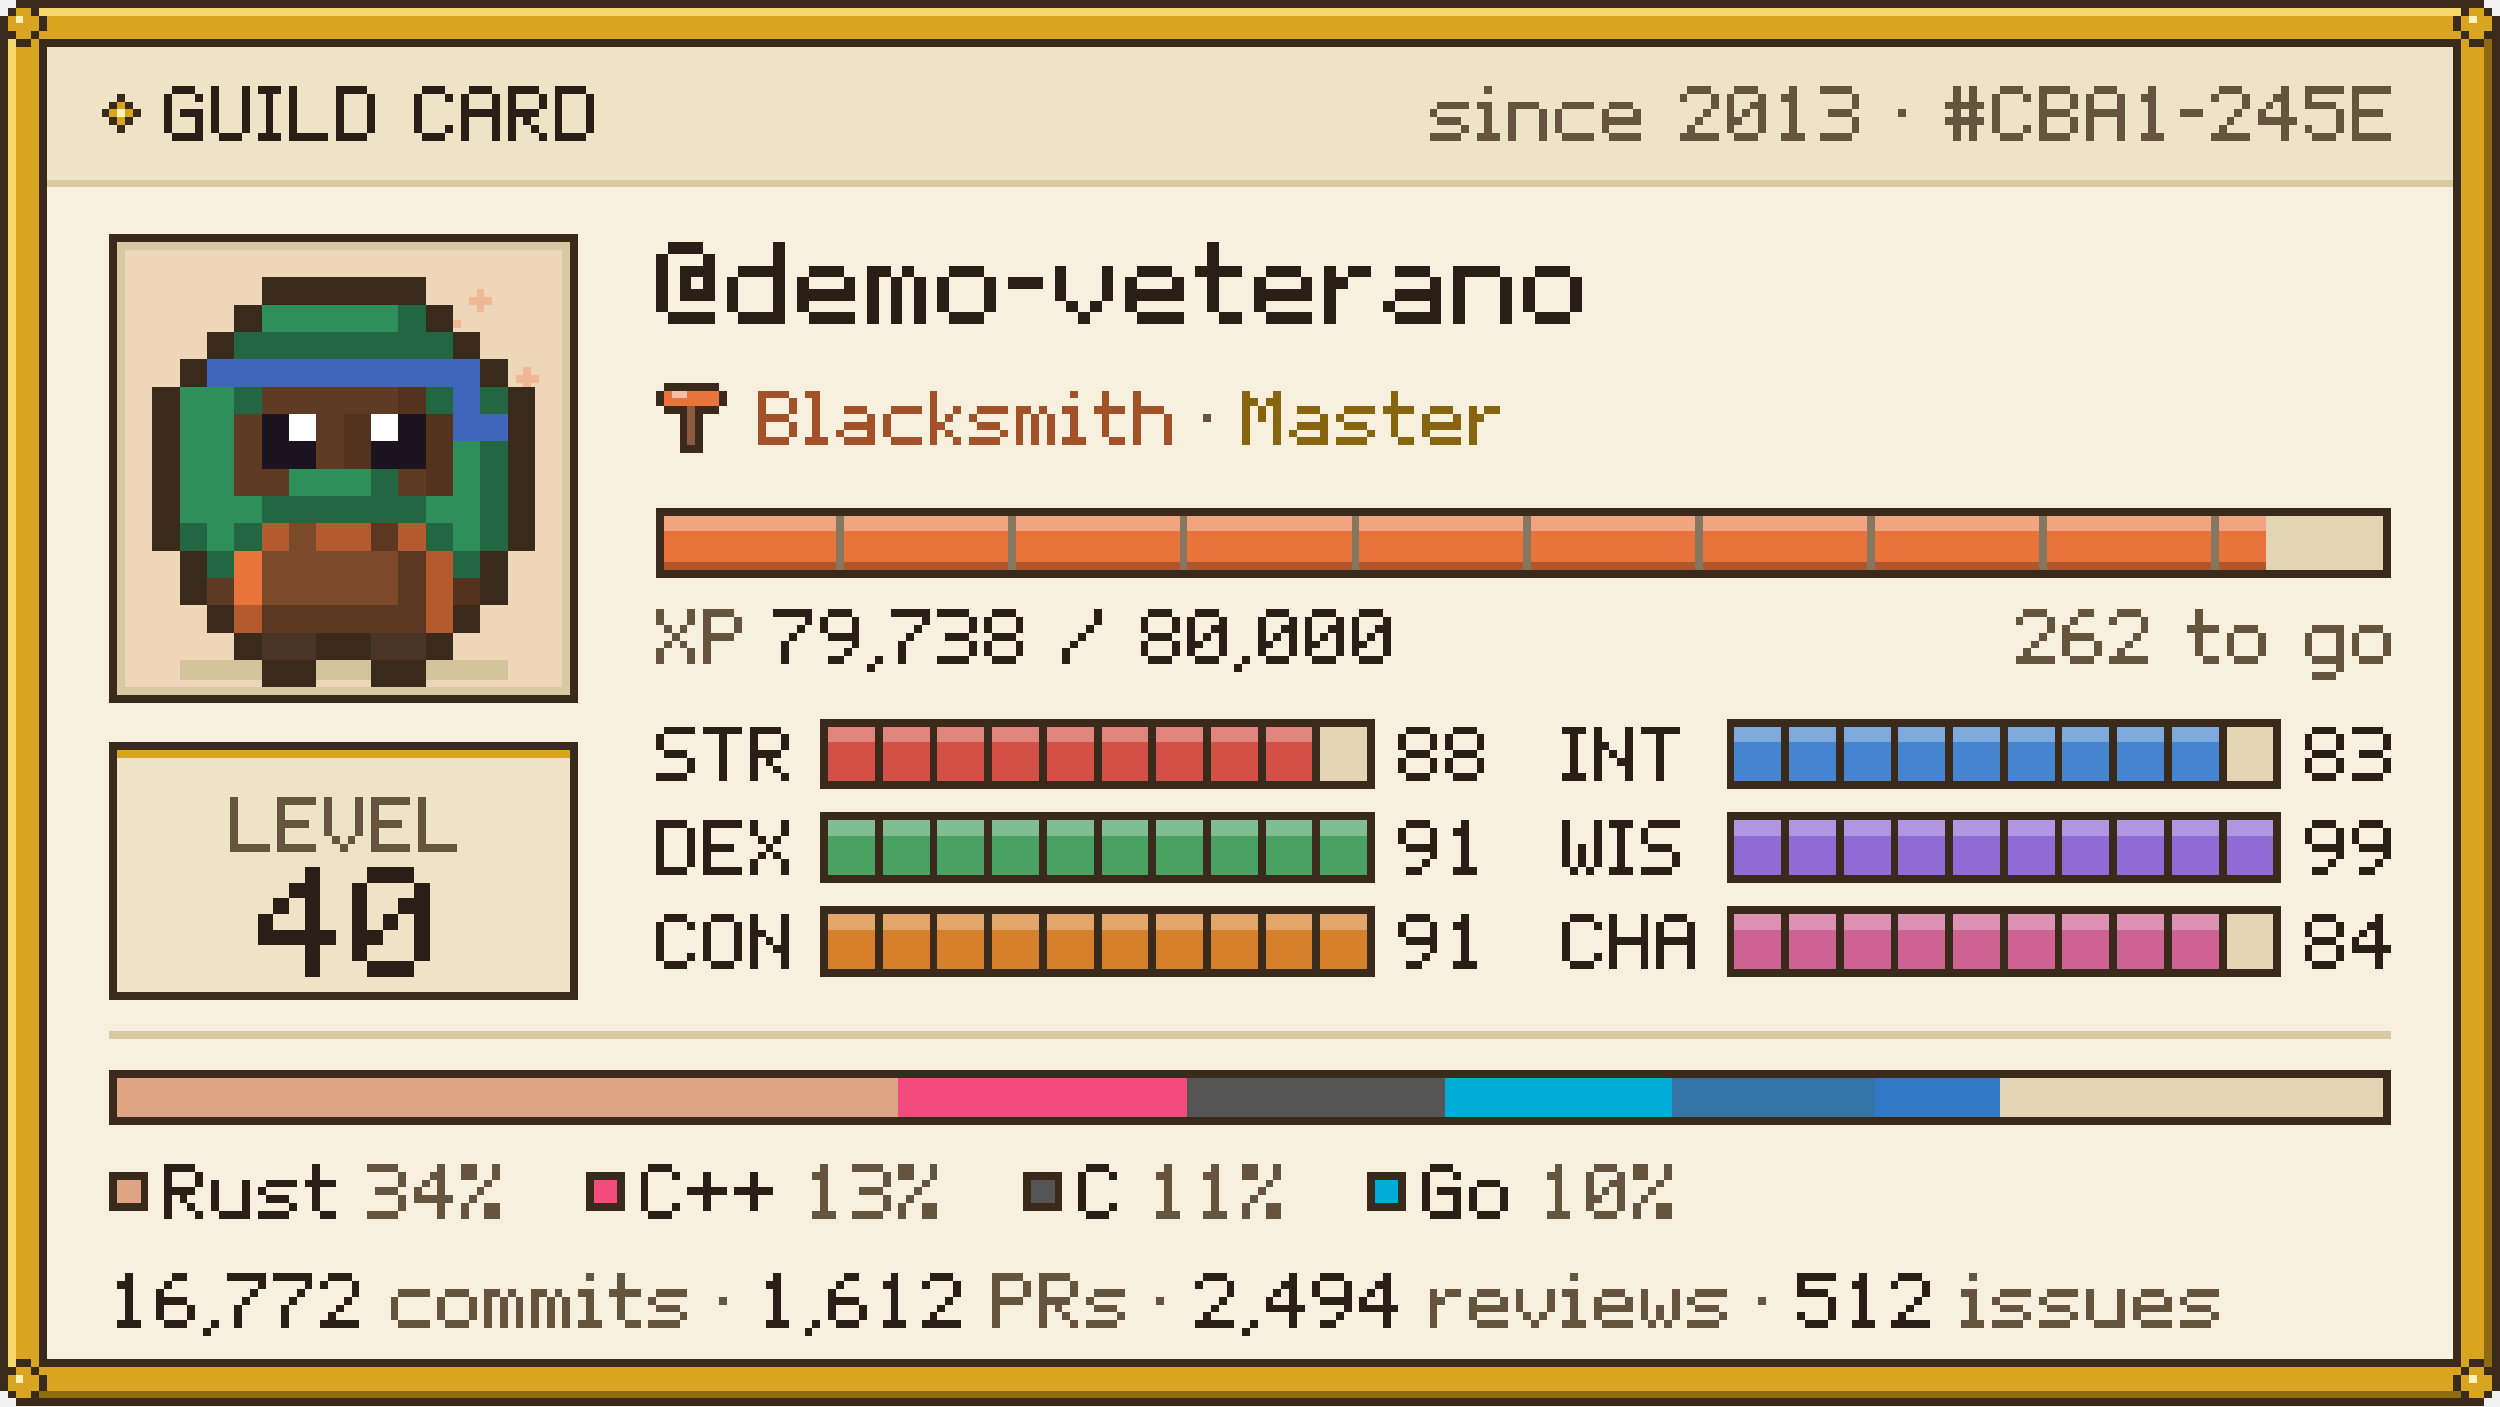
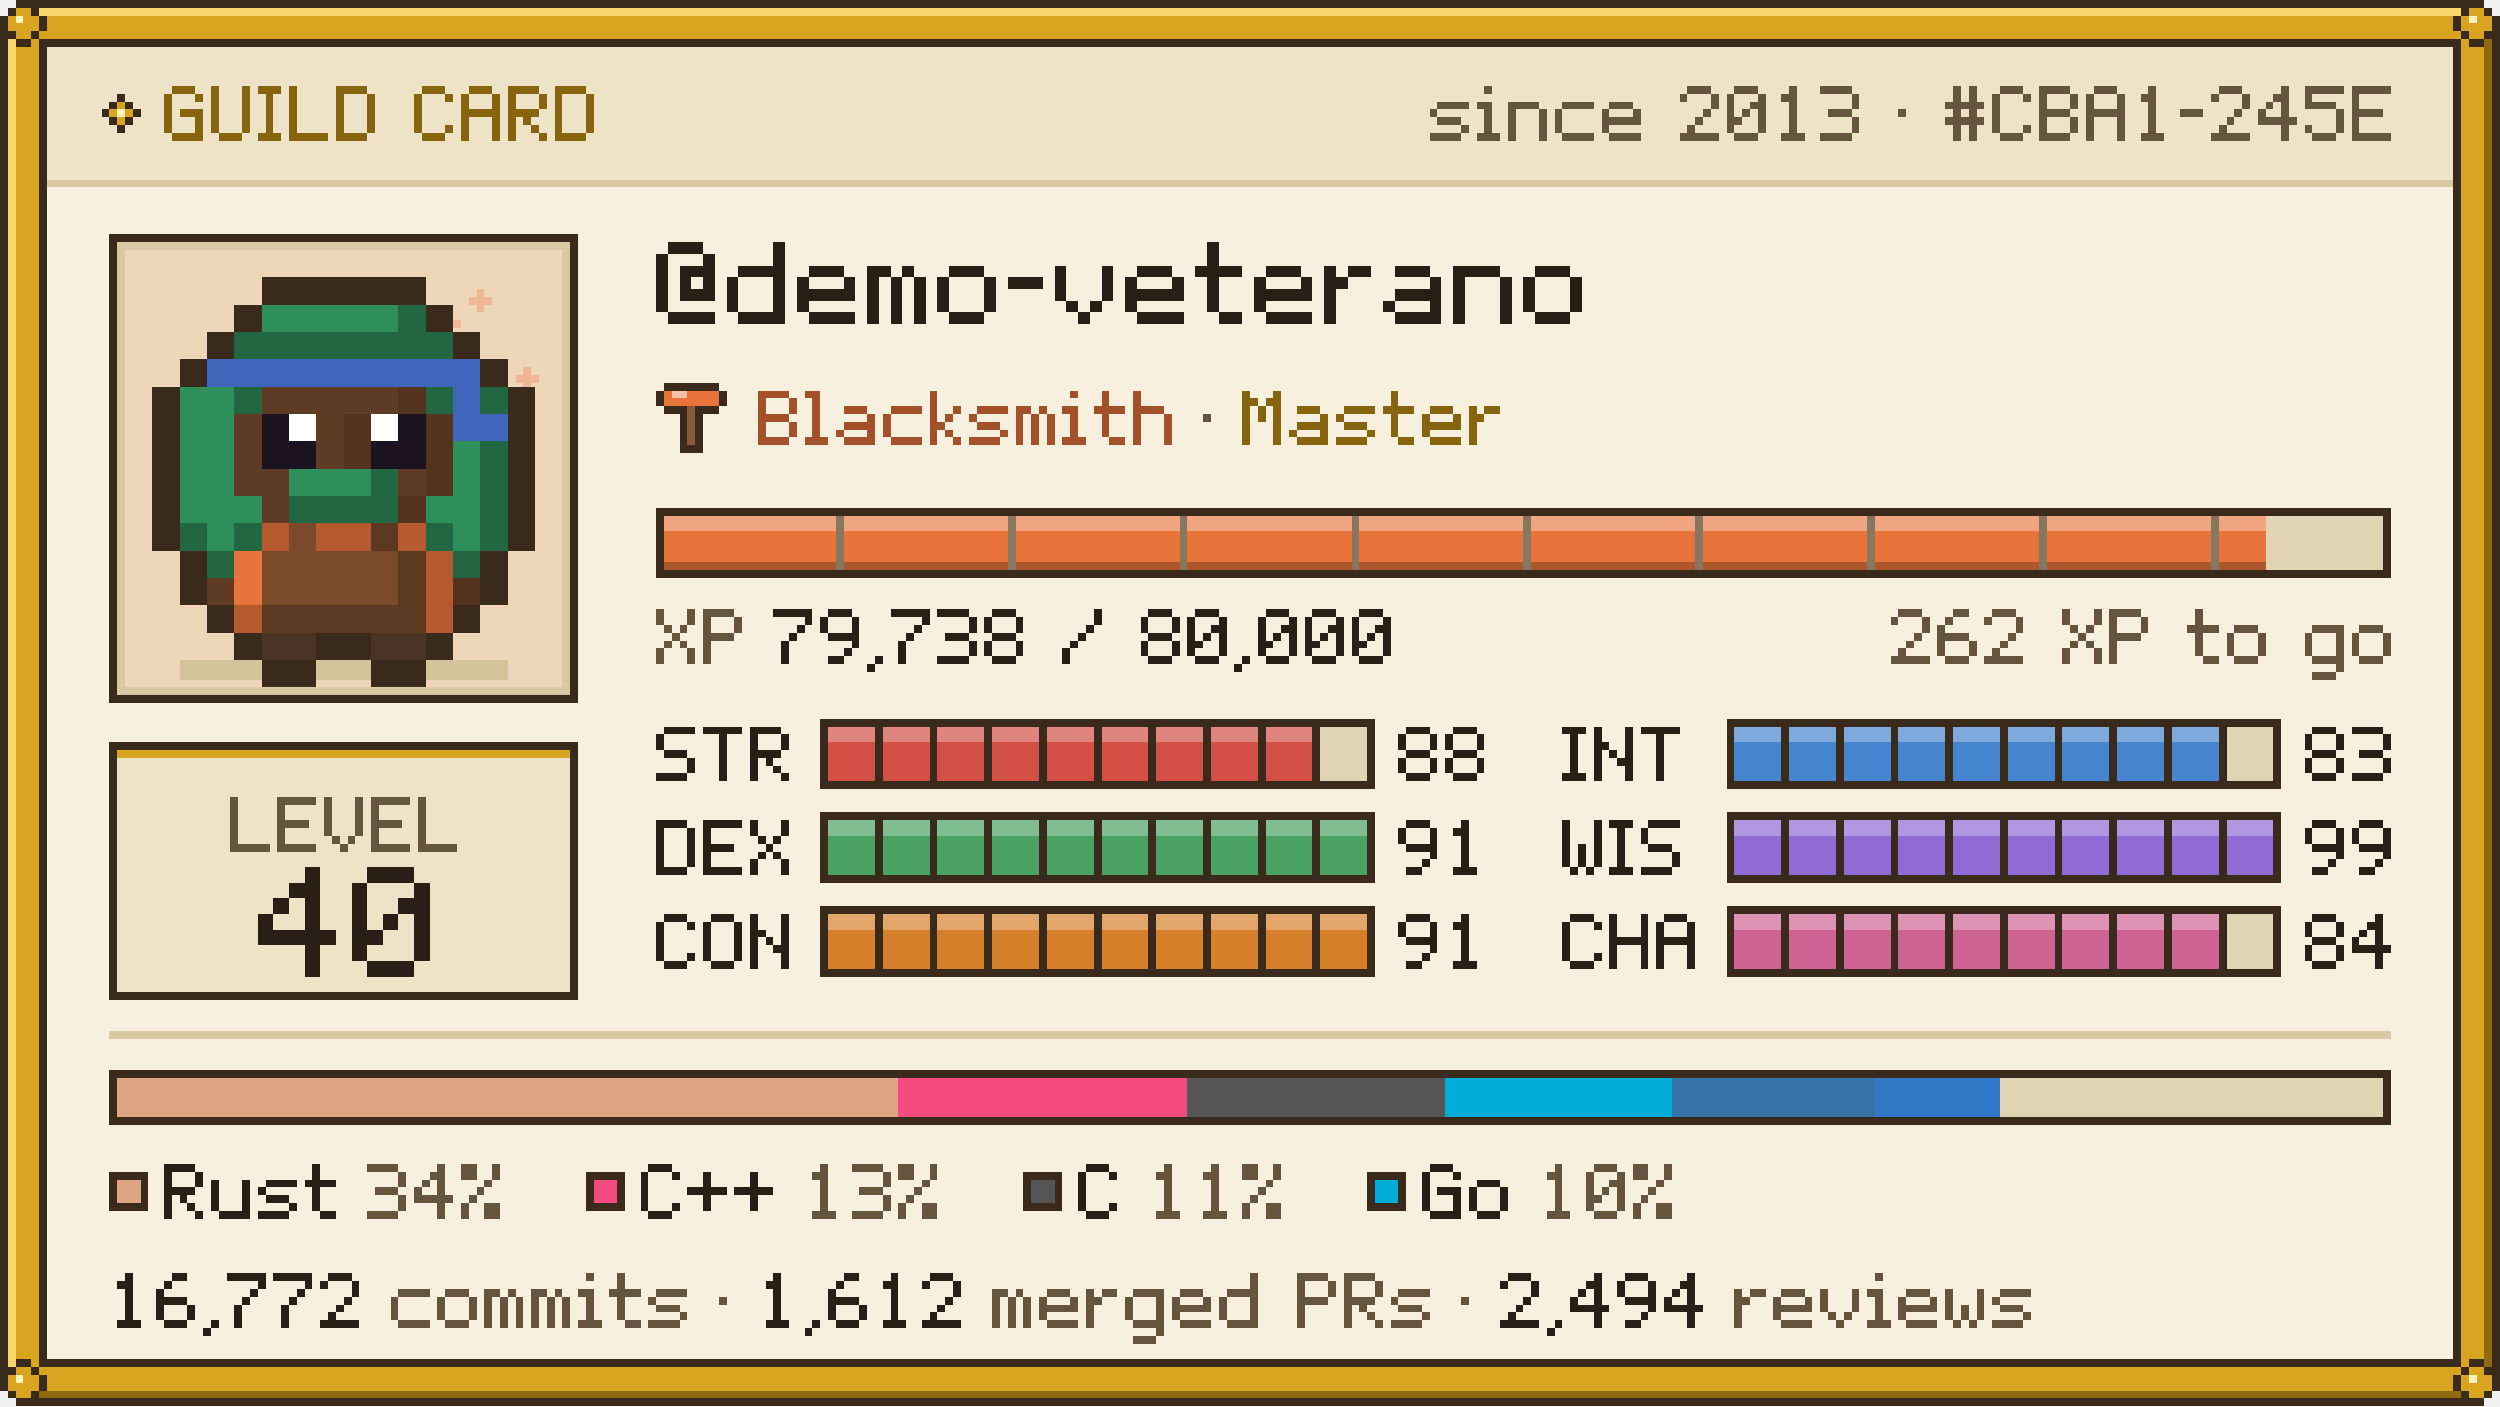
<svg xmlns="http://www.w3.org/2000/svg" width="640" height="360" viewBox="0 0 640 360" role="img" aria-labelledby="gc-title gc-desc" shape-rendering="crispEdges">
  <defs>
    <path id="g47" d="M1 0h3v1h-3zM0 1h1v5h-1zM4 1h1v1h-1zM2 3h3v1h-3zM4 4h1v3h-1zM1 6h3v1h-3z" />
    <path id="g55" d="M0 0h1v6h-1zM4 0h1v6h-1zM1 6h3v1h-3z" />
    <path id="g49" d="M0 0h3v1h-3zM1 1h1v6h-1zM0 6h1v1h-1zM2 6h1v1h-1z" />
    <path id="g4c" d="M0 0h1v7h-1zM1 6h4v1h-4z" />
    <path id="g44" d="M0 0h4v1h-4zM0 1h1v6h-1zM4 1h1v5h-1zM1 6h3v1h-3z" />
    <path id="g43" d="M1 0h3v1h-3zM0 1h1v5h-1zM4 1h1v1h-1zM4 5h1v1h-1zM1 6h3v1h-3z" />
    <path id="g41" d="M1 0h3v1h-3zM0 1h1v6h-1zM4 1h1v6h-1zM1 3h3v1h-3z" />
    <path id="g52" d="M0 0h4v1h-4zM0 1h1v6h-1zM4 1h1v2h-1zM1 3h3v1h-3zM2 4h1v1h-1zM3 5h1v1h-1zM4 6h1v1h-1z" />
    <path id="g73" d="M1 2h4v1h-4zM0 3h1v1h-1zM1 4h3v1h-3zM4 5h1v1h-1zM0 6h4v1h-4z" />
    <path id="g69" d="M1 0h1v1h-1zM0 2h2v1h-2zM1 3h1v4h-1zM0 6h1v1h-1zM2 6h1v1h-1z" />
    <path id="g6e" d="M0 2h4v1h-4zM0 3h1v4h-1zM4 3h1v4h-1z" />
    <path id="g63" d="M1 2h4v1h-4zM0 3h1v3h-1zM1 6h4v1h-4z" />
    <path id="g65" d="M1 2h3v1h-3zM0 3h1v3h-1zM4 3h1v2h-1zM1 4h3v1h-3zM1 6h4v1h-4z" />
    <path id="g32" d="M1 0h3v1h-3zM0 1h1v1h-1zM4 1h1v2h-1zM3 3h1v1h-1zM2 4h1v1h-1zM1 5h1v2h-1zM0 6h1v1h-1zM2 6h3v1h-3z" />
    <path id="g30" d="M1 0h3v1h-3zM0 1h1v5h-1zM4 1h1v5h-1zM3 2h1v1h-1zM2 3h1v1h-1zM1 4h1v1h-1zM1 6h3v1h-3z" />
    <path id="g31" d="M2 0h1v7h-1zM1 1h1v1h-1zM1 6h1v1h-1zM3 6h1v1h-1z" />
    <path id="g33" d="M0 0h4v1h-4zM4 1h1v2h-1zM1 3h3v1h-3zM4 4h1v2h-1zM0 6h4v1h-4z" />
    <path id="gb7" d="M0 3h1v1h-1z" />
    <path id="g23" d="M1 0h1v7h-1zM3 0h1v7h-1zM0 2h1v1h-1zM2 2h1v1h-1zM4 2h1v1h-1zM0 4h1v1h-1zM2 4h1v1h-1zM4 4h1v1h-1z" />
    <path id="g42" d="M0 0h4v1h-4zM0 1h1v6h-1zM4 1h1v2h-1zM1 3h3v1h-3zM4 4h1v2h-1zM1 6h3v1h-3z" />
    <path id="g2d" d="M0 3h3v1h-3z" />
    <path id="g34" d="M3 0h1v7h-1zM2 1h1v1h-1zM1 2h1v1h-1zM0 3h1v2h-1zM1 4h2v1h-2zM4 4h1v1h-1z" />
    <path id="g35" d="M0 0h5v1h-5zM0 1h1v2h-1zM1 2h3v1h-3zM4 3h1v3h-1zM0 5h1v1h-1zM1 6h3v1h-3z" />
    <path id="g45" d="M0 0h5v1h-5zM0 1h1v6h-1zM1 3h3v1h-3zM1 6h4v1h-4z" />
    <path id="g56" d="M0 0h1v5h-1zM4 0h1v5h-1zM1 5h1v1h-1zM3 5h1v1h-1zM2 6h1v1h-1z" />
    <path id="g40" d="M1 0h3v1h-3zM0 1h1v5h-1zM4 1h1v4h-1zM2 2h2v1h-2zM2 3h1v2h-1zM3 4h1v1h-1zM1 6h4v1h-4z" />
    <path id="g64" d="M4 0h1v7h-1zM1 2h3v1h-3zM0 3h1v3h-1zM1 6h3v1h-3z" />
    <path id="g6d" d="M0 2h2v1h-2zM3 2h1v1h-1zM0 3h1v4h-1zM2 3h1v4h-1zM4 3h1v4h-1z" />
    <path id="g6f" d="M1 2h3v1h-3zM0 3h1v3h-1zM4 3h1v3h-1zM1 6h3v1h-3z" />
    <path id="g76" d="M0 2h1v3h-1zM4 2h1v3h-1zM1 5h1v1h-1zM3 5h1v1h-1zM2 6h1v1h-1z" />
    <path id="g74" d="M1 0h1v6h-1zM0 2h1v1h-1zM2 2h2v1h-2zM2 6h2v1h-2z" />
    <path id="g72" d="M0 2h1v5h-1zM2 2h2v1h-2zM1 3h1v1h-1z" />
    <path id="g61" d="M1 2h3v1h-3zM4 3h1v4h-1zM1 4h3v1h-3zM0 5h1v1h-1zM1 6h3v1h-3z" />
    <path id="g6c" d="M0 0h2v1h-2zM1 1h1v6h-1zM0 6h1v1h-1zM2 6h1v1h-1z" />
    <path id="g6b" d="M0 0h1v7h-1zM3 2h1v1h-1zM2 3h1v1h-1zM1 4h1v1h-1zM2 5h1v1h-1zM3 6h1v1h-1z" />
    <path id="g68" d="M0 0h1v7h-1zM1 2h3v1h-3zM4 3h1v4h-1z" />
    <path id="g4d" d="M0 0h1v7h-1zM4 0h1v7h-1zM1 1h1v1h-1zM3 1h1v1h-1zM2 2h1v2h-1z" />
    <path id="g58" d="M0 0h1v2h-1zM4 0h1v2h-1zM1 2h1v1h-1zM3 2h1v1h-1zM2 3h1v1h-1zM1 4h1v1h-1zM3 4h1v1h-1zM0 5h1v2h-1zM4 5h1v2h-1z" />
    <path id="g50" d="M0 0h4v1h-4zM0 1h1v6h-1zM4 1h1v2h-1zM1 3h3v1h-3z" />
    <path id="g37" d="M0 0h5v1h-5zM4 1h1v1h-1zM3 2h1v1h-1zM2 3h1v1h-1zM1 4h1v3h-1z" />
    <path id="g39" d="M1 0h3v1h-3zM0 1h1v2h-1zM4 1h1v4h-1zM1 3h3v1h-3zM3 5h1v1h-1zM1 6h2v1h-2z" />
    <path id="g2c" d="M1 6h1v1h-1zM0 7h1v1h-1z" />
    <path id="g38" d="M1 0h3v1h-3zM0 1h1v2h-1zM4 1h1v2h-1zM1 3h3v1h-3zM0 4h1v2h-1zM4 4h1v2h-1zM1 6h3v1h-3z" />
    <path id="g2f" d="M4 0h1v2h-1zM3 2h1v1h-1zM2 3h1v1h-1zM1 4h1v1h-1zM0 5h1v2h-1z" />
    <path id="g36" d="M2 0h2v1h-2zM1 1h1v1h-1zM0 2h1v4h-1zM1 3h3v1h-3zM4 4h1v2h-1zM1 6h3v1h-3z" />
    <path id="g67" d="M1 2h4v1h-4zM0 3h1v3h-1zM4 3h1v5h-1zM1 6h3v1h-3zM1 8h3v1h-3z" />
    <path id="g53" d="M1 0h4v1h-4zM0 1h1v2h-1zM1 3h3v1h-3zM4 4h1v2h-1zM0 6h4v1h-4z" />
    <path id="g54" d="M0 0h5v1h-5zM2 1h1v6h-1z" />
    <path id="g4e" d="M0 0h1v7h-1zM4 0h1v7h-1zM1 2h1v1h-1zM2 3h1v1h-1zM3 4h1v1h-1z" />
    <path id="g57" d="M0 0h1v6h-1zM4 0h1v6h-1zM2 3h1v3h-1zM1 6h1v1h-1zM3 6h1v1h-1z" />
    <path id="g4f" d="M1 0h3v1h-3zM0 1h1v5h-1zM4 1h1v5h-1zM1 6h3v1h-3z" />
    <path id="g48" d="M0 0h1v7h-1zM4 0h1v7h-1zM1 3h3v1h-3z" />
    <path id="g75" d="M0 2h1v4h-1zM4 2h1v5h-1zM1 6h3v1h-3z" />
    <path id="g25" d="M0 0h2v2h-2zM4 0h1v2h-1zM3 2h1v1h-1zM2 3h1v1h-1zM1 4h1v1h-1zM0 5h1v2h-1zM3 5h2v2h-2z" />
    <path id="g2b" d="M2 1h1v5h-1zM0 3h2v1h-2zM3 3h2v1h-2z" />
    <path id="g77" d="M0 2h1v4h-1zM4 2h1v4h-1zM2 4h1v2h-1zM1 6h1v1h-1zM3 6h1v1h-1z" />
  </defs>
  <path fill="#3a2a1c" d="M4 0h632v2h2v2h2v352h-2v2h-2v2h-632v-2h-2v-2h-2v-352h2v-2h2z" />
  <path fill="#d9a521" d="M6 2h628v2h2v2h2v348h-2v2h-2v2h-628v-2h-2v-2h-2v-348h2v-2h2z" />
  <rect x="8" y="2" width="624" height="2" fill="#f7d66b" />
  <rect x="2" y="8" width="2" height="344" fill="#f7d66b" />
  <rect x="8" y="356" width="624" height="2" fill="#8e6a10" />
  <rect x="636" y="8" width="2" height="344" fill="#8e6a10" />
  <rect x="10" y="10" width="620" height="340" fill="#3a2a1c" />
  <rect x="12" y="12" width="616" height="336" fill="#f7f0de" />
  <path fill="#3a2a1c" d="M4 0h4v2h-4zM2 2h2v2h-2zM8 2h2v2h-2zM0 4h2v4h-2zM10 4h2v4h-2zM2 8h2v2h-2zM8 8h2v2h-2zM4 10h4v2h-4z" />
  <path fill="#d9a521" d="M4 2h4v2h-4zM2 4h2v4h-2zM6 4h4v4h-4zM4 6h2v4h-2zM6 8h2v2h-2z" />
  <path fill="#fff1b8" d="M4 4h2v2h-2z" />
  <path fill="#3a2a1c" d="M632 0h4v2h-4zM630 2h2v2h-2zM636 2h2v2h-2zM628 4h2v4h-2zM638 4h2v4h-2zM630 8h2v2h-2zM636 8h2v2h-2zM632 10h4v2h-4z" />
  <path fill="#d9a521" d="M632 2h4v2h-4zM630 4h2v4h-2zM634 4h4v4h-4zM632 6h2v4h-2zM634 8h2v2h-2z" />
  <path fill="#fff1b8" d="M632 4h2v2h-2z" />
  <path fill="#3a2a1c" d="M4 348h4v2h-4zM2 350h2v2h-2zM8 350h2v2h-2zM0 352h2v4h-2zM10 352h2v4h-2zM2 356h2v2h-2zM8 356h2v2h-2zM4 358h4v2h-4z" />
  <path fill="#d9a521" d="M4 350h4v2h-4zM2 352h2v4h-2zM6 352h4v4h-4zM4 354h2v4h-2zM6 356h2v2h-2z" />
  <path fill="#fff1b8" d="M4 352h2v2h-2z" />
  <path fill="#3a2a1c" d="M632 348h4v2h-4zM630 350h2v2h-2zM636 350h2v2h-2zM628 352h2v4h-2zM638 352h2v4h-2zM630 356h2v2h-2zM636 356h2v2h-2zM632 358h4v2h-4z" />
  <path fill="#d9a521" d="M632 350h4v2h-4zM630 352h2v4h-2zM634 352h4v4h-4zM632 354h2v4h-2zM634 356h2v2h-2z" />
  <path fill="#fff1b8" d="M632 352h2v2h-2z" />
  <rect x="12" y="12" width="616" height="34" fill="#eee3c6" />
  <rect x="12" y="46" width="616" height="2" fill="#d8c9a3" />
  <path fill="#3a2a1c" d="M30 24h2v2h-2zM28 26h2v2h-2zM32 26h2v2h-2zM26 28h2v2h-2zM34 28h2v2h-2zM28 30h2v2h-2zM32 30h2v2h-2zM30 32h2v2h-2z" />
  <path fill="#d9a521" d="M30 26h2v2h-2zM28 28h2v2h-2zM32 28h2v2h-2zM30 30h2v2h-2z" />
  <path fill="#fff1b8" d="M30 28h2v2h-2z" />
-   <g fill="#2a1f16" transform="translate(42 22) scale(2)">
+   <g fill="#87650f" transform="translate(42 22) scale(2)">
    <use href="#g47" />
    <use href="#g55" x="6" />
    <use href="#g49" x="12" />
    <use href="#g4c" x="16" />
    <use href="#g44" x="22" />
    <use href="#g43" x="32" />
    <use href="#g41" x="38" />
    <use href="#g52" x="44" />
    <use href="#g44" x="50" />
  </g>
  <g fill="#65543e" transform="translate(366 22) scale(2)">
    <use href="#g73" />
    <use href="#g69" x="6" />
    <use href="#g6e" x="10" />
    <use href="#g63" x="16" />
    <use href="#g65" x="22" />
    <use href="#g32" x="32" />
    <use href="#g30" x="38" />
    <use href="#g31" x="44" />
    <use href="#g33" x="50" />
    <use href="#gb7" x="60" />
    <use href="#g23" x="66" />
    <use href="#g43" x="72" />
    <use href="#g42" x="78" />
    <use href="#g41" x="84" />
    <use href="#g31" x="90" />
    <use href="#g2d" x="96" />
    <use href="#g32" x="100" />
    <use href="#g34" x="106" />
    <use href="#g35" x="112" />
    <use href="#g45" x="118" />
  </g>
  <rect x="28" y="60" width="120" height="120" fill="#3a2a1c" />
  <rect x="30" y="62" width="116" height="116" fill="#d8c9a3" />
  <rect x="32" y="64" width="112" height="112" fill="#eed6b9" />
  <path fill="#efb794" d="M114 80h2v6h-2zM112 82h6v2h-6zM118 112h2v6h-2zM116 114h6v2h-6zM122 74h2v6h-2zM120 76h6v2h-6zM134 94h2v6h-2zM132 96h6v2h-6zM120 114h2v6h-2zM118 116h6v2h-6z" />
  <rect x="46" y="169" width="84" height="5" fill="#d3c39b" />
  <path fill="#3a2a1c" d="M67 71h42v7h-42zM60 78h7v7h-7zM109 78h7v7h-7zM53 85h7v7h-7zM116 85h7v7h-7zM46 92h7v7h-7zM123 92h7v7h-7zM39 99h7v42h-7zM130 99h7v42h-7zM46 141h7v14h-7zM123 141h7v14h-7zM53 155h7v7h-7zM116 155h7v7h-7zM60 162h7v7h-7zM81 162h14v7h-14zM109 162h7v7h-7zM67 169h14v7h-14zM95 169h14v7h-14z" />
  <path fill="#2f8f5b" d="M67 78h35v7h-35zM46 99h14v35h-14zM116 113h7v28h-7zM74 120h21v7h-21zM60 127h7v7h-7zM109 127h7v7h-7zM53 134h7v7h-7z" />
-   <path fill="#226742" d="M102 78h7v14h-7zM60 85h42v7h-42zM109 85h7v7h-7zM60 99h7v7h-7zM109 99h7v7h-7zM123 99h7v7h-7zM123 113h7v28h-7zM95 120h7v14h-7zM67 127h28v7h-28zM102 127h7v7h-7zM46 134h7v7h-7zM60 134h7v7h-7zM109 134h7v7h-7zM53 141h7v7h-7zM116 141h7v7h-7z" />
+   <path fill="#226742" d="M102 78h7v14h-7zM60 85h42v7h-42zM109 85h7v7h-7zM60 99h7v7h-7zM109 99h7v7h-7zM123 99h7v7h-7zM123 113h7v28h-7zM95 120h7v14h-7zM74 127h21v7h-21zM46 134h7v7h-7zM60 134h7v7h-7zM109 134h7v7h-7zM53 141h7v7h-7zM116 141h7v7h-7z" />
  <path fill="#3f66ba" d="M53 92h70v7h-70zM116 99h7v14h-7zM123 106h7v7h-7z" />
-   <path fill="#603b23" d="M67 99h35v7h-35zM60 106h7v21h-7zM81 106h7v14h-7zM67 120h7v7h-7zM102 120h7v7h-7zM53 148h7v7h-7z" />
-   <path fill="#53331e" d="M102 99h7v7h-7zM88 106h7v14h-7zM109 106h7v21h-7zM116 148h7v7h-7z" />
+   <path fill="#603b23" d="M67 99h35v7h-35zM60 106h7v21h-7zM81 106h7v14h-7zM67 120h7v14h-7zM102 120h7v7h-7zM53 148h7v7h-7z" />
+   <path fill="#53331e" d="M102 99h7v7h-7zM88 106h7v14h-7zM109 106h7v21h-7zM102 127h7v7h-7zM116 148h7v7h-7z" />
  <path fill="#1b1420" d="M67 106h7v14h-7zM102 106h7v14h-7zM74 113h7v7h-7zM95 113h7v7h-7z" />
  <path fill="#ffffff" d="M74 106h7v7h-7zM95 106h7v7h-7z" />
  <path fill="#b55a2e" d="M67 134h7v7h-7zM81 134h14v7h-14zM102 134h7v7h-7zM109 141h7v21h-7zM60 155h7v7h-7z" />
  <path fill="#7a4a2a" d="M74 134h7v21h-7zM67 141h7v14h-7zM81 141h21v14h-21z" />
  <path fill="#5c3820" d="M95 134h7v7h-7zM102 141h7v21h-7zM67 155h35v7h-35z" />
  <path fill="#e8743b" d="M60 141h7v14h-7z" />
  <path fill="#4a3426" d="M67 162h14v7h-14zM95 162h14v7h-14z" />
  <rect x="28" y="190" width="120" height="66" fill="#3a2a1c" />
  <rect x="30" y="192" width="116" height="62" fill="#eee3c6" />
  <rect x="30" y="192" width="116" height="2" fill="#d9a521" />
  <g fill="#65543e" transform="translate(59 204) scale(2)">
    <use href="#g4c" />
    <use href="#g45" x="6" />
    <use href="#g56" x="12" />
    <use href="#g45" x="18" />
    <use href="#g4c" x="24" />
  </g>
  <g fill="#2a1f16" transform="translate(66 222) scale(4)">
    <use href="#g34" />
    <use href="#g30" x="6" />
  </g>
  <g fill="#2a1f16" transform="translate(168 62) scale(3)">
    <use href="#g40" />
    <use href="#g64" x="6" />
    <use href="#g65" x="12" />
    <use href="#g6d" x="18" />
    <use href="#g6f" x="24" />
    <use href="#g2d" x="30" />
    <use href="#g76" x="34" />
    <use href="#g65" x="40" />
    <use href="#g74" x="46" />
    <use href="#g65" x="51" />
    <use href="#g72" x="57" />
    <use href="#g61" x="62" />
    <use href="#g6e" x="68" />
    <use href="#g6f" x="74" />
  </g>
  <path fill="#3a2a1c" d="M170 98h14v2h-14zM168 100h2v4h-2zM184 100h2v4h-2zM170 104h6v2h-6zM178 104h6v2h-6zM174 106h2v10h-2zM178 106h2v10h-2zM176 114h2v2h-2z" />
  <path fill="#e8743b" d="M170 100h2v4h-2zM176 100h8v4h-8zM172 102h4v2h-4z" />
  <path fill="#f5c0a7" d="M172 100h4v2h-4z" />
  <path fill="#8b5a3c" d="M176 104h2v10h-2z" />
  <g fill="#a25129" transform="translate(194 100) scale(2)">
    <use href="#g42" />
    <use href="#g6c" x="6" />
    <use href="#g61" x="10" />
    <use href="#g63" x="16" />
    <use href="#g6b" x="22" />
    <use href="#g73" x="27" />
    <use href="#g6d" x="33" />
    <use href="#g69" x="39" />
    <use href="#g74" x="43" />
    <use href="#g68" x="48" />
  </g>
  <g fill="#65543e" transform="translate(300 100) scale(2)">
    <use href="#gb7" x="4" />
  </g>
  <g fill="#87650f" transform="translate(318 100) scale(2)">
    <use href="#g4d" />
    <use href="#g61" x="6" />
    <use href="#g73" x="12" />
    <use href="#g74" x="18" />
    <use href="#g65" x="23" />
    <use href="#g72" x="29" />
  </g>
  <rect x="168" y="130" width="444" height="18" fill="#3a2a1c" />
  <rect x="170" y="132" width="440" height="14" fill="#e2d5b4" />
  <rect x="170" y="132" width="410" height="14" fill="#e8743b" />
  <rect x="170" y="132" width="410" height="4" fill="#f0a580" />
  <rect x="170" y="144" width="410" height="2" fill="#ae572c" />
  <path fill="#867760" d="M214 132h2v14h-2zM258 132h2v14h-2zM302 132h2v14h-2zM346 132h2v14h-2zM390 132h2v14h-2zM434 132h2v14h-2zM478 132h2v14h-2zM522 132h2v14h-2zM566 132h2v14h-2z" />
  <g fill="#65543e" transform="translate(168 156) scale(2)">
    <use href="#g58" />
    <use href="#g50" x="6" />
  </g>
  <g fill="#2a1f16" transform="translate(198 156) scale(2)">
    <use href="#g37" />
    <use href="#g39" x="6" />
    <use href="#g2c" x="12" />
    <use href="#g37" x="15" />
    <use href="#g33" x="21" />
    <use href="#g38" x="27" />
    <use href="#g2f" x="37" />
    <use href="#g38" x="47" />
    <use href="#g30" x="53" />
    <use href="#g2c" x="59" />
    <use href="#g30" x="62" />
    <use href="#g30" x="68" />
    <use href="#g30" x="74" />
  </g>
-   <g fill="#65543e" transform="translate(516 156) scale(2)">
+   <g fill="#65543e" transform="translate(484 156) scale(2)">
    <use href="#g32" />
    <use href="#g36" x="6" />
    <use href="#g32" x="12" />
-     <use href="#g74" x="22" />
-     <use href="#g6f" x="27" />
-     <use href="#g67" x="37" />
+     <use href="#g58" x="22" />
+     <use href="#g50" x="28" />
+     <use href="#g74" x="38" />
    <use href="#g6f" x="43" />
+     <use href="#g67" x="53" />
+     <use href="#g6f" x="59" />
  </g>
  <g fill="#2a1f16" transform="translate(168 186) scale(2)">
    <use href="#g53" />
    <use href="#g54" x="6" />
    <use href="#g52" x="12" />
  </g>
  <rect x="210" y="184" width="142" height="18" fill="#3a2a1c" />
  <path fill="#e2d5b4" d="M338 186h12v14h-12z" />
  <path fill="#d25046" d="M212 186h12v14h-12zM226 186h12v14h-12zM240 186h12v14h-12zM254 186h12v14h-12zM268 186h12v14h-12zM282 186h12v14h-12zM296 186h12v14h-12zM310 186h12v14h-12zM324 186h12v14h-12z" />
  <path fill="#e0857e" d="M212 186h12v4h-12zM226 186h12v4h-12zM240 186h12v4h-12zM254 186h12v4h-12zM268 186h12v4h-12zM282 186h12v4h-12zM296 186h12v4h-12zM310 186h12v4h-12zM324 186h12v4h-12z" />
  <g fill="#2a1f16" transform="translate(358 186) scale(2)">
    <use href="#g38" />
    <use href="#g38" x="6" />
  </g>
  <g fill="#2a1f16" transform="translate(400 186) scale(2)">
    <use href="#g49" />
    <use href="#g4e" x="4" />
    <use href="#g54" x="10" />
  </g>
  <rect x="442" y="184" width="142" height="18" fill="#3a2a1c" />
  <path fill="#e2d5b4" d="M570 186h12v14h-12z" />
  <path fill="#4584ce" d="M444 186h12v14h-12zM458 186h12v14h-12zM472 186h12v14h-12zM486 186h12v14h-12zM500 186h12v14h-12zM514 186h12v14h-12zM528 186h12v14h-12zM542 186h12v14h-12zM556 186h12v14h-12z" />
  <path fill="#7da9dd" d="M444 186h12v4h-12zM458 186h12v4h-12zM472 186h12v4h-12zM486 186h12v4h-12zM500 186h12v4h-12zM514 186h12v4h-12zM528 186h12v4h-12zM542 186h12v4h-12zM556 186h12v4h-12z" />
  <g fill="#2a1f16" transform="translate(590 186) scale(2)">
    <use href="#g38" />
    <use href="#g33" x="6" />
  </g>
  <g fill="#2a1f16" transform="translate(168 210) scale(2)">
    <use href="#g44" />
    <use href="#g45" x="6" />
    <use href="#g58" x="12" />
  </g>
  <rect x="210" y="208" width="142" height="18" fill="#3a2a1c" />
  <path fill="#49a262" d="M212 210h12v14h-12zM226 210h12v14h-12zM240 210h12v14h-12zM254 210h12v14h-12zM268 210h12v14h-12zM282 210h12v14h-12zM296 210h12v14h-12zM310 210h12v14h-12zM324 210h12v14h-12zM338 210h12v14h-12z" />
  <path fill="#80be91" d="M212 210h12v4h-12zM226 210h12v4h-12zM240 210h12v4h-12zM254 210h12v4h-12zM268 210h12v4h-12zM282 210h12v4h-12zM296 210h12v4h-12zM310 210h12v4h-12zM324 210h12v4h-12zM338 210h12v4h-12z" />
  <g fill="#2a1f16" transform="translate(358 210) scale(2)">
    <use href="#g39" />
    <use href="#g31" x="6" />
  </g>
  <g fill="#2a1f16" transform="translate(400 210) scale(2)">
    <use href="#g57" />
    <use href="#g49" x="6" />
    <use href="#g53" x="10" />
  </g>
  <rect x="442" y="208" width="142" height="18" fill="#3a2a1c" />
  <path fill="#906bd5" d="M444 210h12v14h-12zM458 210h12v14h-12zM472 210h12v14h-12zM486 210h12v14h-12zM500 210h12v14h-12zM514 210h12v14h-12zM528 210h12v14h-12zM542 210h12v14h-12zM556 210h12v14h-12zM570 210h12v14h-12z" />
  <path fill="#b197e2" d="M444 210h12v4h-12zM458 210h12v4h-12zM472 210h12v4h-12zM486 210h12v4h-12zM500 210h12v4h-12zM514 210h12v4h-12zM528 210h12v4h-12zM542 210h12v4h-12zM556 210h12v4h-12zM570 210h12v4h-12z" />
  <g fill="#2a1f16" transform="translate(590 210) scale(2)">
    <use href="#g39" />
    <use href="#g39" x="6" />
  </g>
  <g fill="#2a1f16" transform="translate(168 234) scale(2)">
    <use href="#g43" />
    <use href="#g4f" x="6" />
    <use href="#g4e" x="12" />
  </g>
  <rect x="210" y="232" width="142" height="18" fill="#3a2a1c" />
  <path fill="#d6802b" d="M212 234h12v14h-12zM226 234h12v14h-12zM240 234h12v14h-12zM254 234h12v14h-12zM268 234h12v14h-12zM282 234h12v14h-12zM296 234h12v14h-12zM310 234h12v14h-12zM324 234h12v14h-12zM338 234h12v14h-12z" />
  <path fill="#e2a66b" d="M212 234h12v4h-12zM226 234h12v4h-12zM240 234h12v4h-12zM254 234h12v4h-12zM268 234h12v4h-12zM282 234h12v4h-12zM296 234h12v4h-12zM310 234h12v4h-12zM324 234h12v4h-12zM338 234h12v4h-12z" />
  <g fill="#2a1f16" transform="translate(358 234) scale(2)">
    <use href="#g39" />
    <use href="#g31" x="6" />
  </g>
  <g fill="#2a1f16" transform="translate(400 234) scale(2)">
    <use href="#g43" />
    <use href="#g48" x="6" />
    <use href="#g41" x="12" />
  </g>
  <rect x="442" y="232" width="142" height="18" fill="#3a2a1c" />
  <path fill="#e2d5b4" d="M570 234h12v14h-12z" />
  <path fill="#ce6292" d="M444 234h12v14h-12zM458 234h12v14h-12zM472 234h12v14h-12zM486 234h12v14h-12zM500 234h12v14h-12zM514 234h12v14h-12zM528 234h12v14h-12zM542 234h12v14h-12zM556 234h12v14h-12z" />
  <path fill="#dd91b3" d="M444 234h12v4h-12zM458 234h12v4h-12zM472 234h12v4h-12zM486 234h12v4h-12zM500 234h12v4h-12zM514 234h12v4h-12zM528 234h12v4h-12zM542 234h12v4h-12zM556 234h12v4h-12z" />
  <g fill="#2a1f16" transform="translate(590 234) scale(2)">
    <use href="#g38" />
    <use href="#g34" x="6" />
  </g>
  <rect x="28" y="264" width="584" height="2" fill="#d8c9a3" />
  <rect x="28" y="274" width="584" height="14" fill="#3a2a1c" />
  <rect x="30" y="276" width="580" height="10" fill="#e2d5b4" />
  <rect x="30" y="276" width="200" height="10" fill="#dea584" />
  <rect x="230" y="276" width="74" height="10" fill="#f34b7d" />
  <rect x="304" y="276" width="66" height="10" fill="#555555" />
  <rect x="370" y="276" width="58" height="10" fill="#00ADD8" />
  <rect x="428" y="276" width="52" height="10" fill="#3572A5" />
  <rect x="480" y="276" width="32" height="10" fill="#3178c6" />
  <rect x="28" y="300" width="10" height="10" fill="#3a2a1c" />
  <rect x="30" y="302" width="6" height="6" fill="#dea584" />
  <g fill="#2a1f16" transform="translate(42 298) scale(2)">
    <use href="#g52" />
    <use href="#g75" x="6" />
    <use href="#g73" x="12" />
    <use href="#g74" x="18" />
  </g>
  <g fill="#65543e" transform="translate(86 298) scale(2)">
    <use href="#g33" x="4" />
    <use href="#g34" x="10" />
    <use href="#g25" x="16" />
  </g>
  <rect x="150" y="300" width="10" height="10" fill="#3a2a1c" />
  <rect x="152" y="302" width="6" height="6" fill="#f34b7d" />
  <g fill="#2a1f16" transform="translate(164 298) scale(2)">
    <use href="#g43" />
    <use href="#g2b" x="6" />
    <use href="#g2b" x="12" />
  </g>
  <g fill="#65543e" transform="translate(198 298) scale(2)">
    <use href="#g31" x="4" />
    <use href="#g33" x="10" />
    <use href="#g25" x="16" />
  </g>
  <rect x="262" y="300" width="10" height="10" fill="#3a2a1c" />
  <rect x="264" y="302" width="6" height="6" fill="#555555" />
  <g fill="#2a1f16" transform="translate(276 298) scale(2)">
    <use href="#g43" />
  </g>
  <g fill="#65543e" transform="translate(286 298) scale(2)">
    <use href="#g31" x="4" />
    <use href="#g31" x="10" />
    <use href="#g25" x="16" />
  </g>
  <rect x="350" y="300" width="10" height="10" fill="#3a2a1c" />
  <rect x="352" y="302" width="6" height="6" fill="#00ADD8" />
  <g fill="#2a1f16" transform="translate(364 298) scale(2)">
    <use href="#g47" />
    <use href="#g6f" x="6" />
  </g>
  <g fill="#65543e" transform="translate(386 298) scale(2)">
    <use href="#g31" x="4" />
    <use href="#g30" x="10" />
    <use href="#g25" x="16" />
  </g>
  <g fill="#2a1f16" transform="translate(28 326) scale(2)">
    <use href="#g31" />
    <use href="#g36" x="6" />
    <use href="#g2c" x="12" />
    <use href="#g37" x="15" />
    <use href="#g37" x="21" />
    <use href="#g32" x="27" />
  </g>
  <g fill="#65543e" transform="translate(92 326) scale(2)">
    <use href="#g63" x="4" />
    <use href="#g6f" x="10" />
    <use href="#g6d" x="16" />
    <use href="#g6d" x="22" />
    <use href="#g69" x="28" />
    <use href="#g74" x="32" />
    <use href="#g73" x="37" />
  </g>
  <g fill="#65543e" transform="translate(176 326) scale(2)">
    <use href="#gb7" x="4" />
  </g>
  <g fill="#2a1f16" transform="translate(194 326) scale(2)">
    <use href="#g31" />
    <use href="#g2c" x="6" />
    <use href="#g36" x="9" />
    <use href="#g31" x="15" />
    <use href="#g32" x="21" />
  </g>
  <g fill="#65543e" transform="translate(246 326) scale(2)">
-     <use href="#g50" x="4" />
-     <use href="#g52" x="10" />
-     <use href="#g73" x="16" />
-   </g>
-   <g fill="#65543e" transform="translate(288 326) scale(2)">
+     <use href="#g6d" x="4" />
+     <use href="#g65" x="10" />
+     <use href="#g72" x="16" />
+     <use href="#g67" x="21" />
+     <use href="#g65" x="27" />
+     <use href="#g64" x="33" />
+     <use href="#g50" x="43" />
+     <use href="#g52" x="49" />
+     <use href="#g73" x="55" />
+   </g>
+   <g fill="#65543e" transform="translate(366 326) scale(2)">
    <use href="#gb7" x="4" />
  </g>
-   <g fill="#2a1f16" transform="translate(306 326) scale(2)">
+   <g fill="#2a1f16" transform="translate(384 326) scale(2)">
    <use href="#g32" />
    <use href="#g2c" x="6" />
    <use href="#g34" x="9" />
    <use href="#g39" x="15" />
    <use href="#g34" x="21" />
  </g>
-   <g fill="#65543e" transform="translate(358 326) scale(2)">
+   <g fill="#65543e" transform="translate(436 326) scale(2)">
    <use href="#g72" x="4" />
    <use href="#g65" x="9" />
    <use href="#g76" x="15" />
    <use href="#g69" x="21" />
    <use href="#g65" x="25" />
    <use href="#g77" x="31" />
    <use href="#g73" x="37" />
  </g>
-   <g fill="#65543e" transform="translate(442 326) scale(2)">
-     <use href="#gb7" x="4" />
-   </g>
-   <g fill="#2a1f16" transform="translate(460 326) scale(2)">
-     <use href="#g35" />
-     <use href="#g31" x="6" />
-     <use href="#g32" x="12" />
-   </g>
-   <g fill="#65543e" transform="translate(494 326) scale(2)">
-     <use href="#g69" x="4" />
-     <use href="#g73" x="8" />
-     <use href="#g73" x="14" />
-     <use href="#g75" x="20" />
-     <use href="#g65" x="26" />
-     <use href="#g73" x="32" />
-   </g>
</svg>
